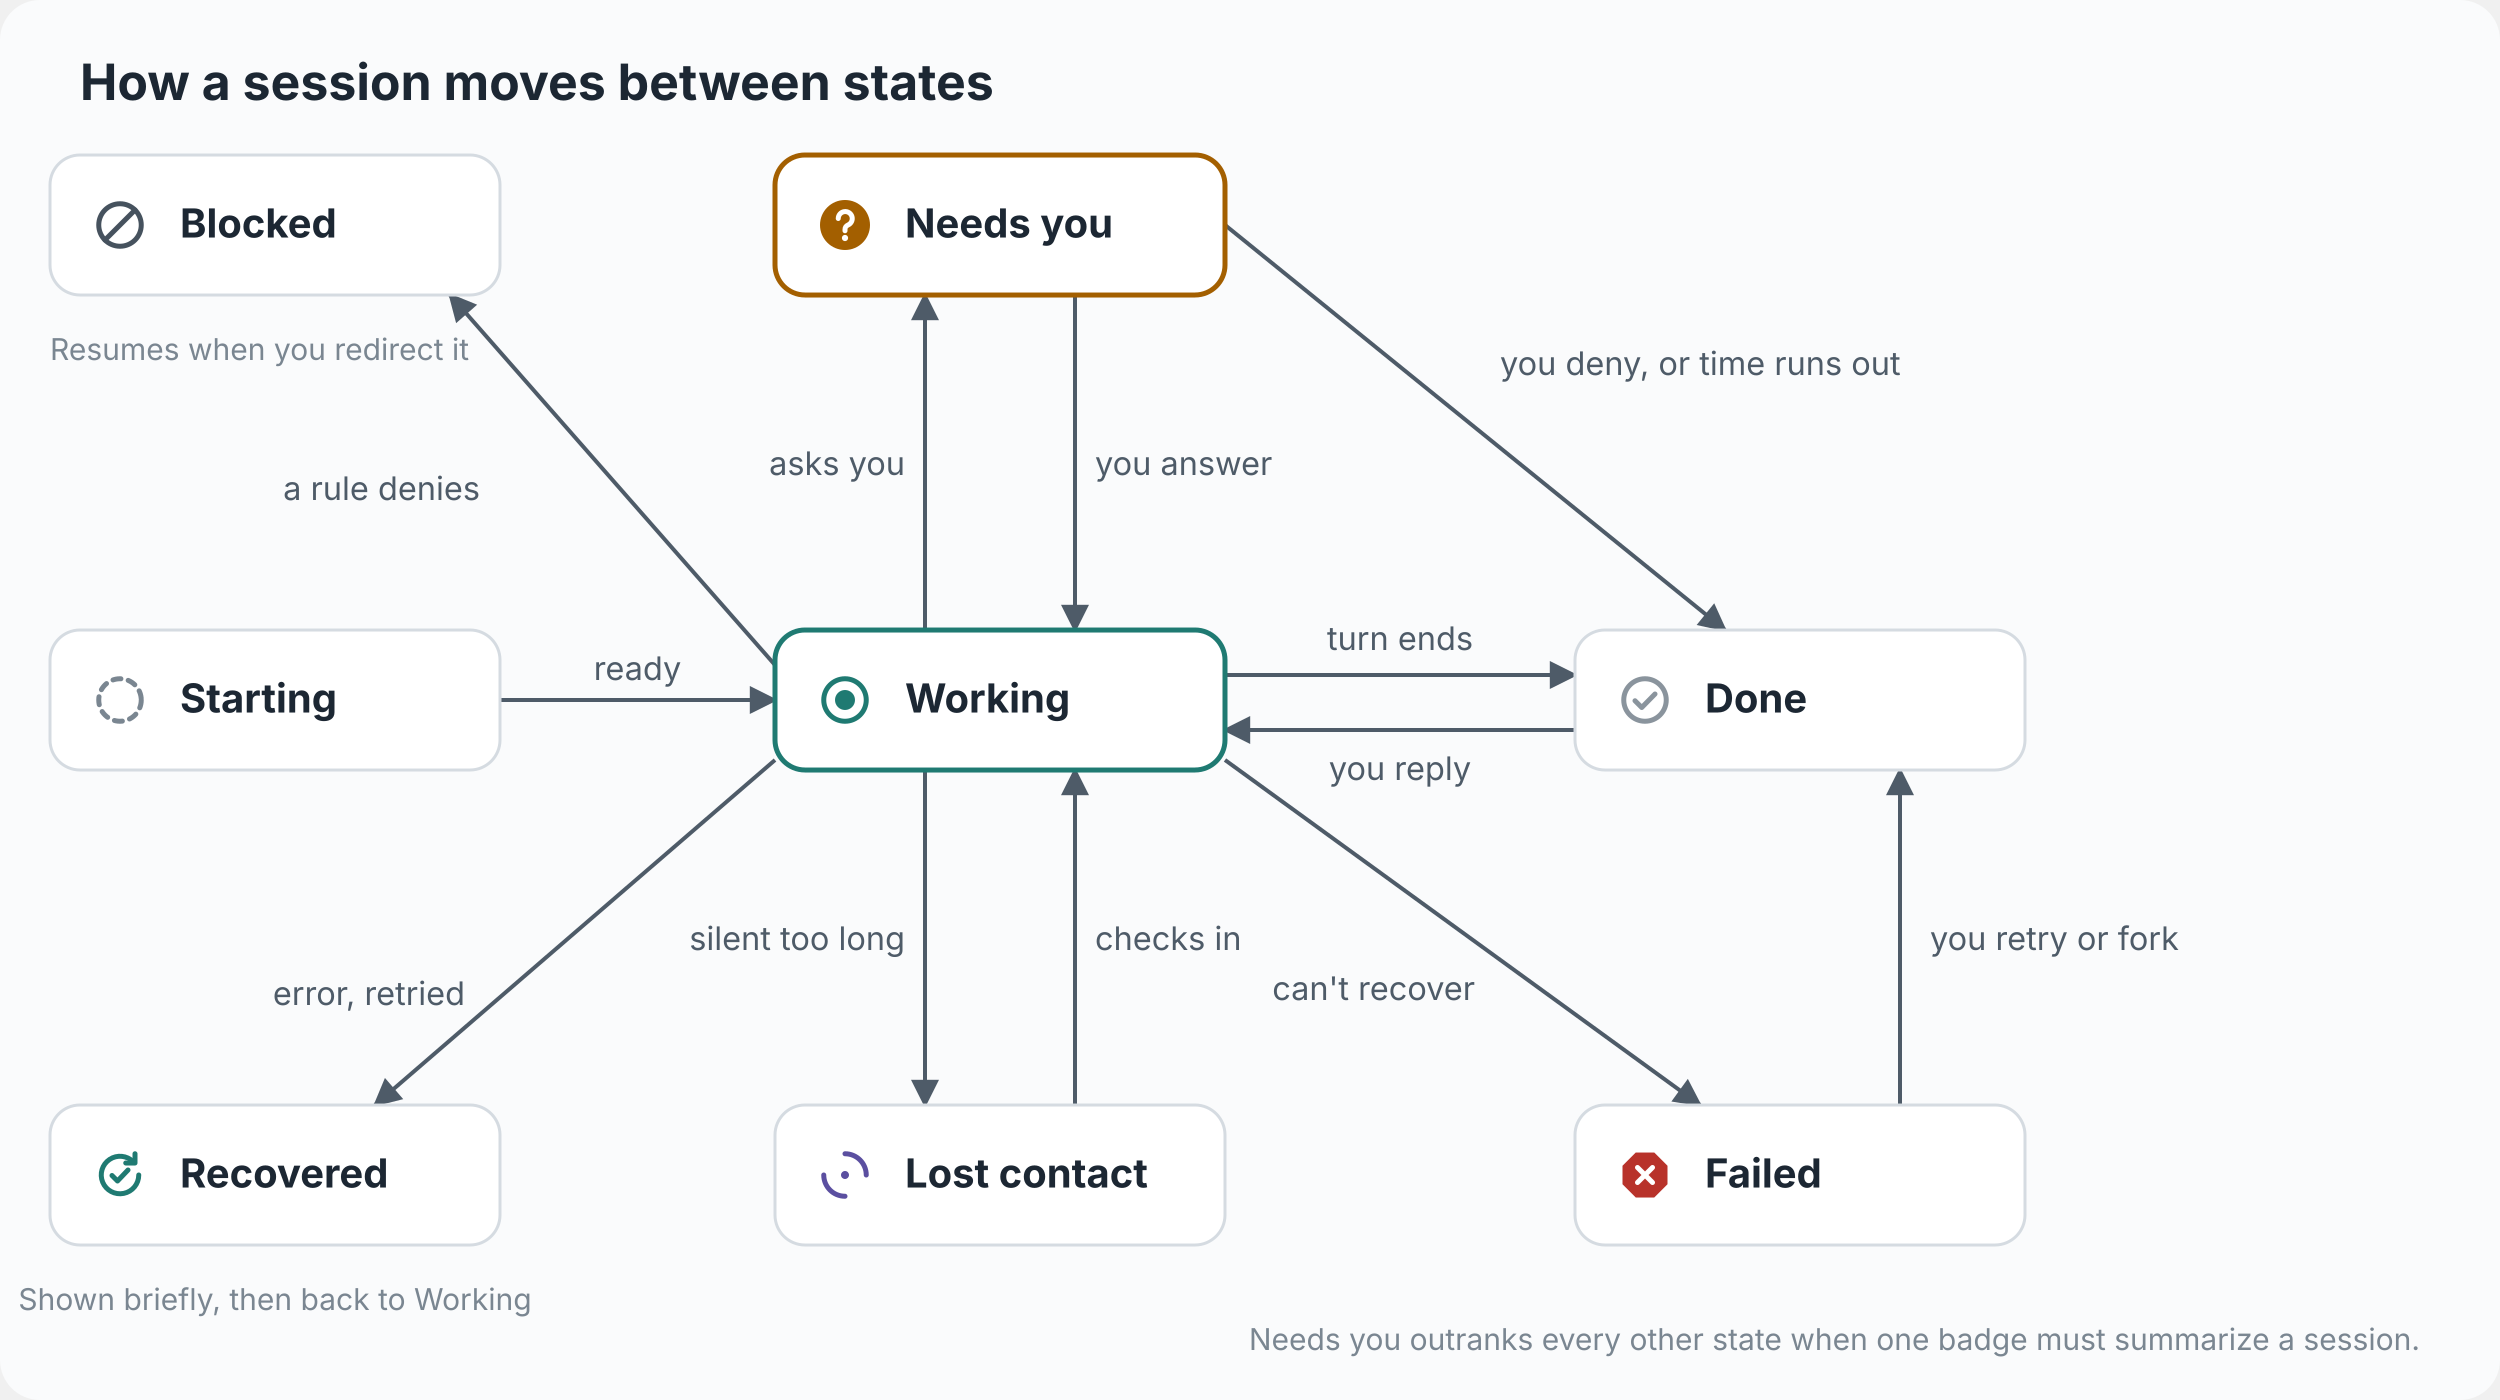
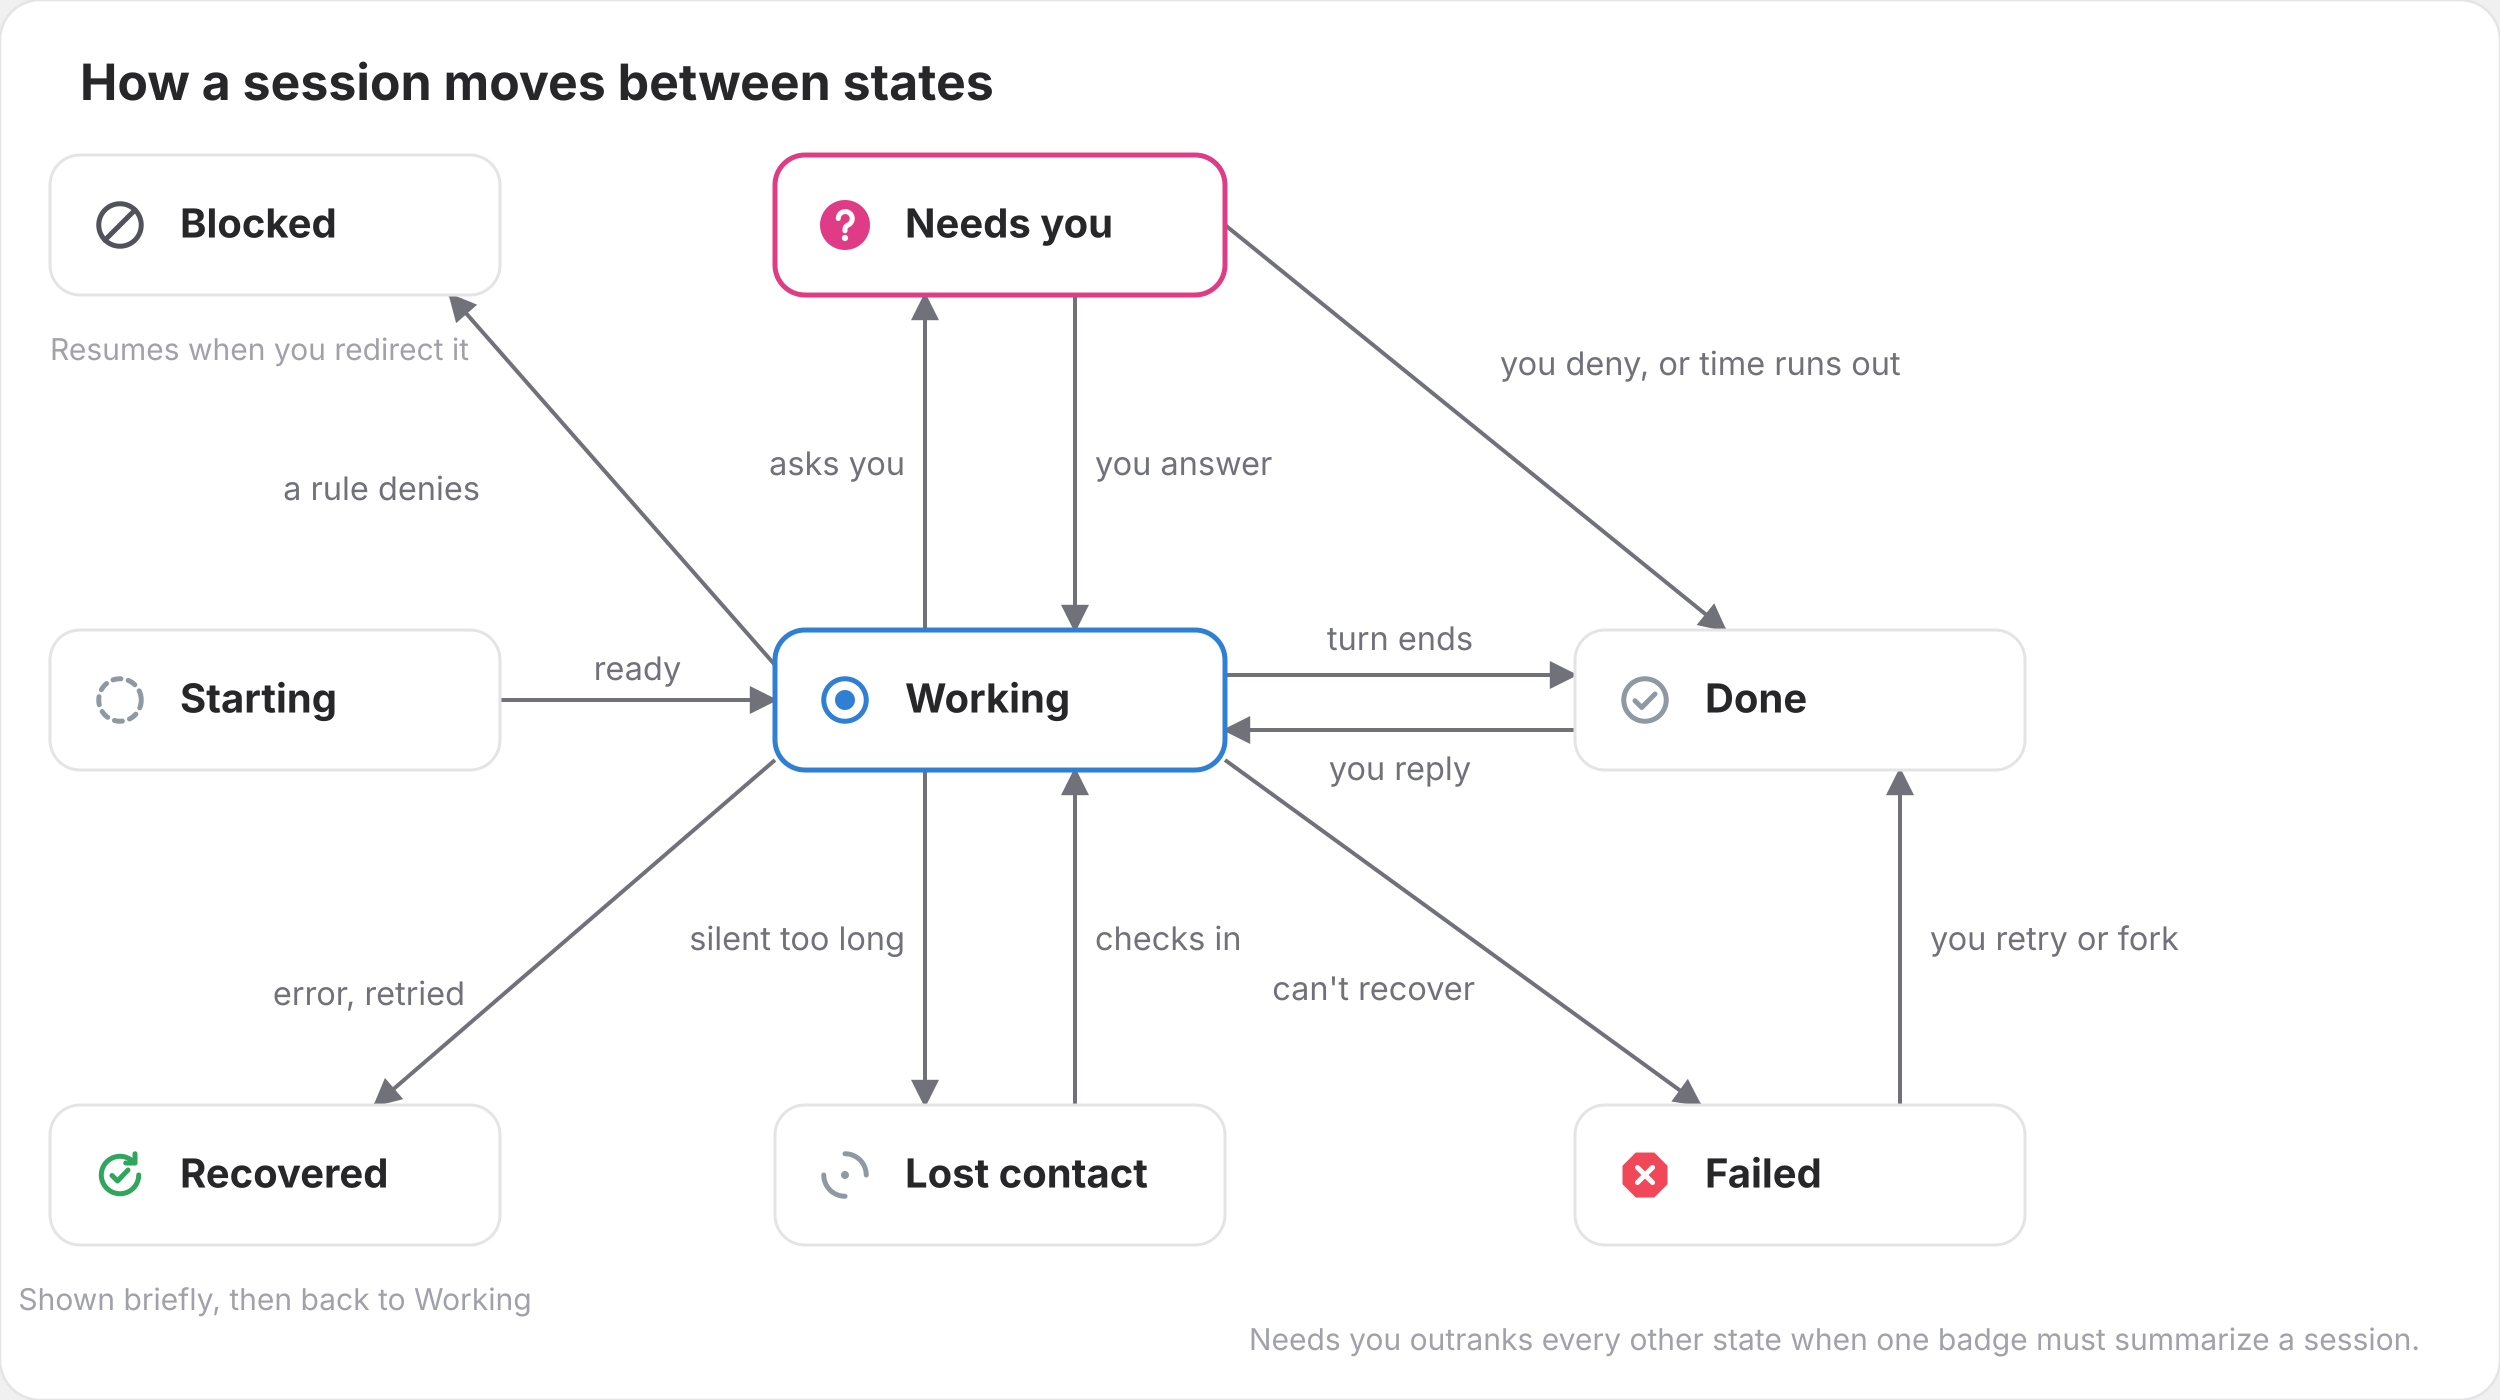
- <svg xmlns="http://www.w3.org/2000/svg" viewBox="0 0 1000 560" width="1000" height="560" font-family="Atkinson Hyperlegible Next, -apple-system, Segoe UI, sans-serif">
+ <svg xmlns="http://www.w3.org/2000/svg" viewBox="0 0 1000 560" width="1000" height="560" font-family="ui-sans-serif, system-ui, -apple-system, Segoe UI, sans-serif">
  <defs>
    <marker id="a" viewBox="0 0 10 10" refX="9" refY="5" markerWidth="7" markerHeight="7" orient="auto-start-reverse">
-       <path d="M0 0 10 5 0 10z" fill="#4E5B68" />
+       <path d="M0 0 10 5 0 10z" fill="#71717a" />
    </marker>
  </defs>
-   <rect width="100%" height="100%" rx="16" fill="#FAFBFC" />
-   <text x="32" y="40" font-size="20" font-weight="700" fill="#1C2733">How a session moves between states</text>
-   <path d="M200.0 280 L310.0 280" stroke="#4E5B68" stroke-width="1.6" fill="none" marker-end="url(#a)" />
-   <text x="255" y="272" font-size="13" fill="#4E5B68" text-anchor="middle">ready</text>
-   <path d="M370 252.0 L370 118.0" stroke="#4E5B68" stroke-width="1.6" fill="none" marker-end="url(#a)" />
-   <text x="362" y="190" font-size="13" fill="#4E5B68" text-anchor="end">asks you</text>
-   <path d="M430 118.0 L430 252.0" stroke="#4E5B68" stroke-width="1.6" fill="none" marker-end="url(#a)" />
-   <text x="438" y="190" font-size="13" fill="#4E5B68" text-anchor="start">you answer</text>
-   <path d="M490.0 270 L630.0 270" stroke="#4E5B68" stroke-width="1.6" fill="none" marker-end="url(#a)" />
-   <text x="560" y="260" font-size="13" fill="#4E5B68" text-anchor="middle">turn ends</text>
-   <path d="M630.0 292 L490.0 292" stroke="#4E5B68" stroke-width="1.6" fill="none" marker-end="url(#a)" />
-   <text x="560" y="312" font-size="13" fill="#4E5B68" text-anchor="middle">you reply</text>
-   <path d="M490.0 90 L690 252" stroke="#4E5B68" stroke-width="1.6" fill="none" marker-end="url(#a)" />
-   <text x="600" y="150" font-size="13" fill="#4E5B68" text-anchor="start">you deny, or time runs out</text>
-   <path d="M310.0 266 L180 118.0" stroke="#4E5B68" stroke-width="1.6" fill="none" marker-end="url(#a)" />
-   <text x="192" y="200" font-size="13" fill="#4E5B68" text-anchor="end">a rule denies</text>
-   <path d="M370 308.0 L370 442.0" stroke="#4E5B68" stroke-width="1.6" fill="none" marker-end="url(#a)" />
-   <text x="362" y="380" font-size="13" fill="#4E5B68" text-anchor="end">silent too long</text>
-   <path d="M430 442.0 L430 308.0" stroke="#4E5B68" stroke-width="1.6" fill="none" marker-end="url(#a)" />
-   <text x="438" y="380" font-size="13" fill="#4E5B68" text-anchor="start">checks in</text>
-   <path d="M490.0 304 L680 442.0" stroke="#4E5B68" stroke-width="1.6" fill="none" marker-end="url(#a)" />
-   <text x="590" y="400" font-size="13" fill="#4E5B68" text-anchor="end">can't recover</text>
-   <path d="M760 442.0 L760 308.0" stroke="#4E5B68" stroke-width="1.6" fill="none" marker-end="url(#a)" />
-   <text x="772" y="380" font-size="13" fill="#4E5B68" text-anchor="start">you retry or fork</text>
-   <path d="M310.0 304 L150 442.0" stroke="#4E5B68" stroke-width="1.6" fill="none" marker-end="url(#a)" />
-   <text x="186" y="402" font-size="13" fill="#4E5B68" text-anchor="end">error, retried</text>
-   <text x="20" y="144" font-size="12" fill="#7A8691">Resumes when you redirect it</text>
-   <text x="110" y="524" font-size="12" fill="#7A8691" text-anchor="middle">Shown briefly, then back to Working</text>
-   <rect x="20.0" y="252.0" width="180" height="56" rx="12" fill="#fff" stroke="#D5DBE1" stroke-width="1.2" />
+   <rect width="100%" height="100%" rx="16" fill="#ffffff" stroke="#e4e4e7" />
+   <text x="32" y="40" font-size="20" font-weight="700" fill="#27272a">How a session moves between states</text>
+   <path d="M200.0 280 L310.0 280" stroke="#71717a" stroke-width="1.6" fill="none" marker-end="url(#a)" />
+   <text x="255" y="272" font-size="13" fill="#71717a" text-anchor="middle">ready</text>
+   <path d="M370 252.0 L370 118.0" stroke="#71717a" stroke-width="1.6" fill="none" marker-end="url(#a)" />
+   <text x="362" y="190" font-size="13" fill="#71717a" text-anchor="end">asks you</text>
+   <path d="M430 118.0 L430 252.0" stroke="#71717a" stroke-width="1.6" fill="none" marker-end="url(#a)" />
+   <text x="438" y="190" font-size="13" fill="#71717a" text-anchor="start">you answer</text>
+   <path d="M490.0 270 L630.0 270" stroke="#71717a" stroke-width="1.6" fill="none" marker-end="url(#a)" />
+   <text x="560" y="260" font-size="13" fill="#71717a" text-anchor="middle">turn ends</text>
+   <path d="M630.0 292 L490.0 292" stroke="#71717a" stroke-width="1.6" fill="none" marker-end="url(#a)" />
+   <text x="560" y="312" font-size="13" fill="#71717a" text-anchor="middle">you reply</text>
+   <path d="M490.0 90 L690 252" stroke="#71717a" stroke-width="1.6" fill="none" marker-end="url(#a)" />
+   <text x="600" y="150" font-size="13" fill="#71717a" text-anchor="start">you deny, or time runs out</text>
+   <path d="M310.0 266 L180 118.0" stroke="#71717a" stroke-width="1.6" fill="none" marker-end="url(#a)" />
+   <text x="192" y="200" font-size="13" fill="#71717a" text-anchor="end">a rule denies</text>
+   <path d="M370 308.0 L370 442.0" stroke="#71717a" stroke-width="1.6" fill="none" marker-end="url(#a)" />
+   <text x="362" y="380" font-size="13" fill="#71717a" text-anchor="end">silent too long</text>
+   <path d="M430 442.0 L430 308.0" stroke="#71717a" stroke-width="1.6" fill="none" marker-end="url(#a)" />
+   <text x="438" y="380" font-size="13" fill="#71717a" text-anchor="start">checks in</text>
+   <path d="M490.0 304 L680 442.0" stroke="#71717a" stroke-width="1.6" fill="none" marker-end="url(#a)" />
+   <text x="590" y="400" font-size="13" fill="#71717a" text-anchor="end">can't recover</text>
+   <path d="M760 442.0 L760 308.0" stroke="#71717a" stroke-width="1.6" fill="none" marker-end="url(#a)" />
+   <text x="772" y="380" font-size="13" fill="#71717a" text-anchor="start">you retry or fork</text>
+   <path d="M310.0 304 L150 442.0" stroke="#71717a" stroke-width="1.6" fill="none" marker-end="url(#a)" />
+   <text x="186" y="402" font-size="13" fill="#71717a" text-anchor="end">error, retried</text>
+   <text x="20" y="144" font-size="12" fill="#a1a1aa">Resumes when you redirect it</text>
+   <text x="110" y="524" font-size="12" fill="#a1a1aa" text-anchor="middle">Shown briefly, then back to Working</text>
+   <rect x="20.0" y="252.0" width="180" height="56" rx="12" fill="#fff" stroke="#e4e4e7" stroke-width="1.2" />
  <g transform="translate(36.0,268)">
-     <circle cx="12" cy="12" r="8.5" fill="none" stroke="#7A8691" stroke-width="2" stroke-linecap="round" stroke-linejoin="round" stroke-dasharray="3.2 3" />
+     <circle cx="12" cy="12" r="8.5" fill="none" stroke="#8e99a4" stroke-width="2" stroke-linecap="round" stroke-linejoin="round" stroke-dasharray="3.2 3" />
  </g>
-   <text x="72.0" y="285" font-size="16" font-weight="700" fill="#1C2733">Starting</text>
-   <rect x="310.0" y="252.0" width="180" height="56" rx="12" fill="#fff" stroke="#1F7A72" stroke-width="2" />
+   <text x="72.0" y="285" font-size="16" font-weight="700" fill="#27272a">Starting</text>
+   <rect x="310.0" y="252.0" width="180" height="56" rx="12" fill="#fff" stroke="#2f7fd4" stroke-width="2" />
  <g transform="translate(326.0,268)">
-     <circle cx="12" cy="12" r="8.5" fill="none" stroke="#1F7A72" stroke-width="2" stroke-linecap="round" stroke-linejoin="round" />
-     <circle cx="12" cy="12" r="4" fill="#1F7A72" />
+     <circle cx="12" cy="12" r="8.5" fill="none" stroke="#2f7fd4" stroke-width="2" stroke-linecap="round" stroke-linejoin="round" />
+     <circle cx="12" cy="12" r="4" fill="#2f7fd4" />
  </g>
-   <text x="362.0" y="285" font-size="16" font-weight="700" fill="#1C2733">Working</text>
-   <rect x="310.0" y="62.0" width="180" height="56" rx="12" fill="#fff" stroke="#A35F00" stroke-width="2" />
+   <text x="362.0" y="285" font-size="16" font-weight="700" fill="#27272a">Working</text>
+   <rect x="310.0" y="62.0" width="180" height="56" rx="12" fill="#fff" stroke="#df3c85" stroke-width="2" />
  <g transform="translate(326.0,78)">
-     <circle cx="12" cy="12" r="10" fill="#A35F00" />
+     <circle cx="12" cy="12" r="10" fill="#df3c85" />
    <path d="M9.3 9.4a2.8 2.8 0 1 1 3.9 2.6c-.8.4-1.2.9-1.2 1.8v.5" fill="none" stroke="#fff" stroke-width="2" stroke-linecap="round" />
    <circle cx="12" cy="17.2" r="1.25" fill="#fff" />
  </g>
-   <text x="362.0" y="95" font-size="16" font-weight="700" fill="#1C2733">Needs you</text>
-   <rect x="20.0" y="62.0" width="180" height="56" rx="12" fill="#fff" stroke="#D5DBE1" stroke-width="1.2" />
+   <text x="362.0" y="95" font-size="16" font-weight="700" fill="#27272a">Needs you</text>
+   <rect x="20.0" y="62.0" width="180" height="56" rx="12" fill="#fff" stroke="#e4e4e7" stroke-width="1.2" />
  <g transform="translate(36.0,78)">
-     <circle cx="12" cy="12" r="8.5" fill="none" stroke="#46525E" stroke-width="2" stroke-linecap="round" stroke-linejoin="round" />
-     <path d="M6 18 18 6" fill="none" stroke="#46525E" stroke-width="2" stroke-linecap="round" stroke-linejoin="round" />
+     <circle cx="12" cy="12" r="8.5" fill="none" stroke="#52525b" stroke-width="2" stroke-linecap="round" stroke-linejoin="round" />
+     <path d="M6 18 18 6" fill="none" stroke="#52525b" stroke-width="2" stroke-linecap="round" stroke-linejoin="round" />
  </g>
-   <text x="72.0" y="95" font-size="16" font-weight="700" fill="#1C2733">Blocked</text>
-   <rect x="630.0" y="252.0" width="180" height="56" rx="12" fill="#fff" stroke="#D5DBE1" stroke-width="1.2" />
+   <text x="72.0" y="95" font-size="16" font-weight="700" fill="#27272a">Blocked</text>
+   <rect x="630.0" y="252.0" width="180" height="56" rx="12" fill="#fff" stroke="#e4e4e7" stroke-width="1.2" />
  <g transform="translate(646.0,268)">
-     <circle cx="12" cy="12" r="8.5" fill="none" stroke="#8A949D" stroke-width="2" stroke-linecap="round" stroke-linejoin="round" />
-     <path d="M8 12.3l2.7 2.7L16 9.6" fill="none" stroke="#8A949D" stroke-width="2" stroke-linecap="round" stroke-linejoin="round" />
+     <circle cx="12" cy="12" r="8.5" fill="none" stroke="#8e99a4" stroke-width="2" stroke-linecap="round" stroke-linejoin="round" />
+     <path d="M8 12.3l2.7 2.7L16 9.6" fill="none" stroke="#8e99a4" stroke-width="2" stroke-linecap="round" stroke-linejoin="round" />
  </g>
-   <text x="682.0" y="285" font-size="16" font-weight="700" fill="#1C2733">Done</text>
-   <rect x="310.0" y="442.0" width="180" height="56" rx="12" fill="#fff" stroke="#D5DBE1" stroke-width="1.2" />
+   <text x="682.0" y="285" font-size="16" font-weight="700" fill="#27272a">Done</text>
+   <rect x="310.0" y="442.0" width="180" height="56" rx="12" fill="#fff" stroke="#e4e4e7" stroke-width="1.2" />
  <g transform="translate(326.0,458)">
-     <path d="M12 3.5a8.5 8.5 0 0 1 8.5 8.5" fill="none" stroke="#5B4FA0" stroke-width="2" stroke-linecap="round" stroke-linejoin="round" />
-     <path d="M12 20.5A8.5 8.5 0 0 1 3.5 12" fill="none" stroke="#5B4FA0" stroke-width="2" stroke-linecap="round" stroke-linejoin="round" />
-     <circle cx="12" cy="12" r="1.6" fill="#5B4FA0" />
+     <path d="M12 3.5a8.5 8.5 0 0 1 8.5 8.5" fill="none" stroke="#8e99a4" stroke-width="2" stroke-linecap="round" stroke-linejoin="round" />
+     <path d="M12 20.5A8.5 8.5 0 0 1 3.5 12" fill="none" stroke="#8e99a4" stroke-width="2" stroke-linecap="round" stroke-linejoin="round" />
+     <circle cx="12" cy="12" r="1.6" fill="#8e99a4" />
  </g>
-   <text x="362.0" y="475" font-size="16" font-weight="700" fill="#1C2733">Lost contact</text>
-   <rect x="630.0" y="442.0" width="180" height="56" rx="12" fill="#fff" stroke="#D5DBE1" stroke-width="1.2" />
+   <text x="362.0" y="475" font-size="16" font-weight="700" fill="#27272a">Lost contact</text>
+   <rect x="630.0" y="442.0" width="180" height="56" rx="12" fill="#fff" stroke="#e4e4e7" stroke-width="1.2" />
  <g transform="translate(646.0,458)">
-     <path d="M8.3 3h7.4L21 8.3v7.4L15.7 21H8.3L3 15.7V8.3z" fill="#B8322A" />
+     <path d="M8.3 3h7.4L21 8.3v7.4L15.7 21H8.3L3 15.7V8.3z" fill="#f04858" />
    <path d="M9 9l6 6M15 9l-6 6" stroke="#fff" stroke-width="2" stroke-linecap="round" />
  </g>
-   <text x="682.0" y="475" font-size="16" font-weight="700" fill="#1C2733">Failed</text>
-   <rect x="20.0" y="442.0" width="180" height="56" rx="12" fill="#fff" stroke="#D5DBE1" stroke-width="1.2" />
+   <text x="682.0" y="475" font-size="16" font-weight="700" fill="#27272a">Failed</text>
+   <rect x="20.0" y="442.0" width="180" height="56" rx="12" fill="#fff" stroke="#e4e4e7" stroke-width="1.2" />
  <g transform="translate(36.0,458)">
-     <path d="M19.5 12a7.5 7.5 0 1 1-2.2-5.3" fill="none" stroke="#1F7A72" stroke-width="2" stroke-linecap="round" stroke-linejoin="round" />
-     <path d="M18 3.5v3.7h-3.7" fill="none" stroke="#1F7A72" stroke-width="2" stroke-linecap="round" stroke-linejoin="round" />
-     <path d="M8.8 12.2l2.2 2.2 4.2-4.4" fill="none" stroke="#1F7A72" stroke-width="2" stroke-linecap="round" stroke-linejoin="round" />
+     <path d="M19.5 12a7.5 7.5 0 1 1-2.2-5.3" fill="none" stroke="#2ea65c" stroke-width="2" stroke-linecap="round" stroke-linejoin="round" />
+     <path d="M18 3.5v3.7h-3.7" fill="none" stroke="#2ea65c" stroke-width="2" stroke-linecap="round" stroke-linejoin="round" />
+     <path d="M8.8 12.2l2.2 2.2 4.2-4.4" fill="none" stroke="#2ea65c" stroke-width="2" stroke-linecap="round" stroke-linejoin="round" />
  </g>
-   <text x="72.0" y="475" font-size="16" font-weight="700" fill="#1C2733">Recovered</text>
-   <text x="968" y="540" font-size="12" fill="#7A8691" text-anchor="end">Needs you outranks every other state when one badge must summarize a session.</text>
+   <text x="72.0" y="475" font-size="16" font-weight="700" fill="#27272a">Recovered</text>
+   <text x="968" y="540" font-size="12" fill="#a1a1aa" text-anchor="end">Needs you outranks every other state when one badge must summarize a session.</text>
</svg>
